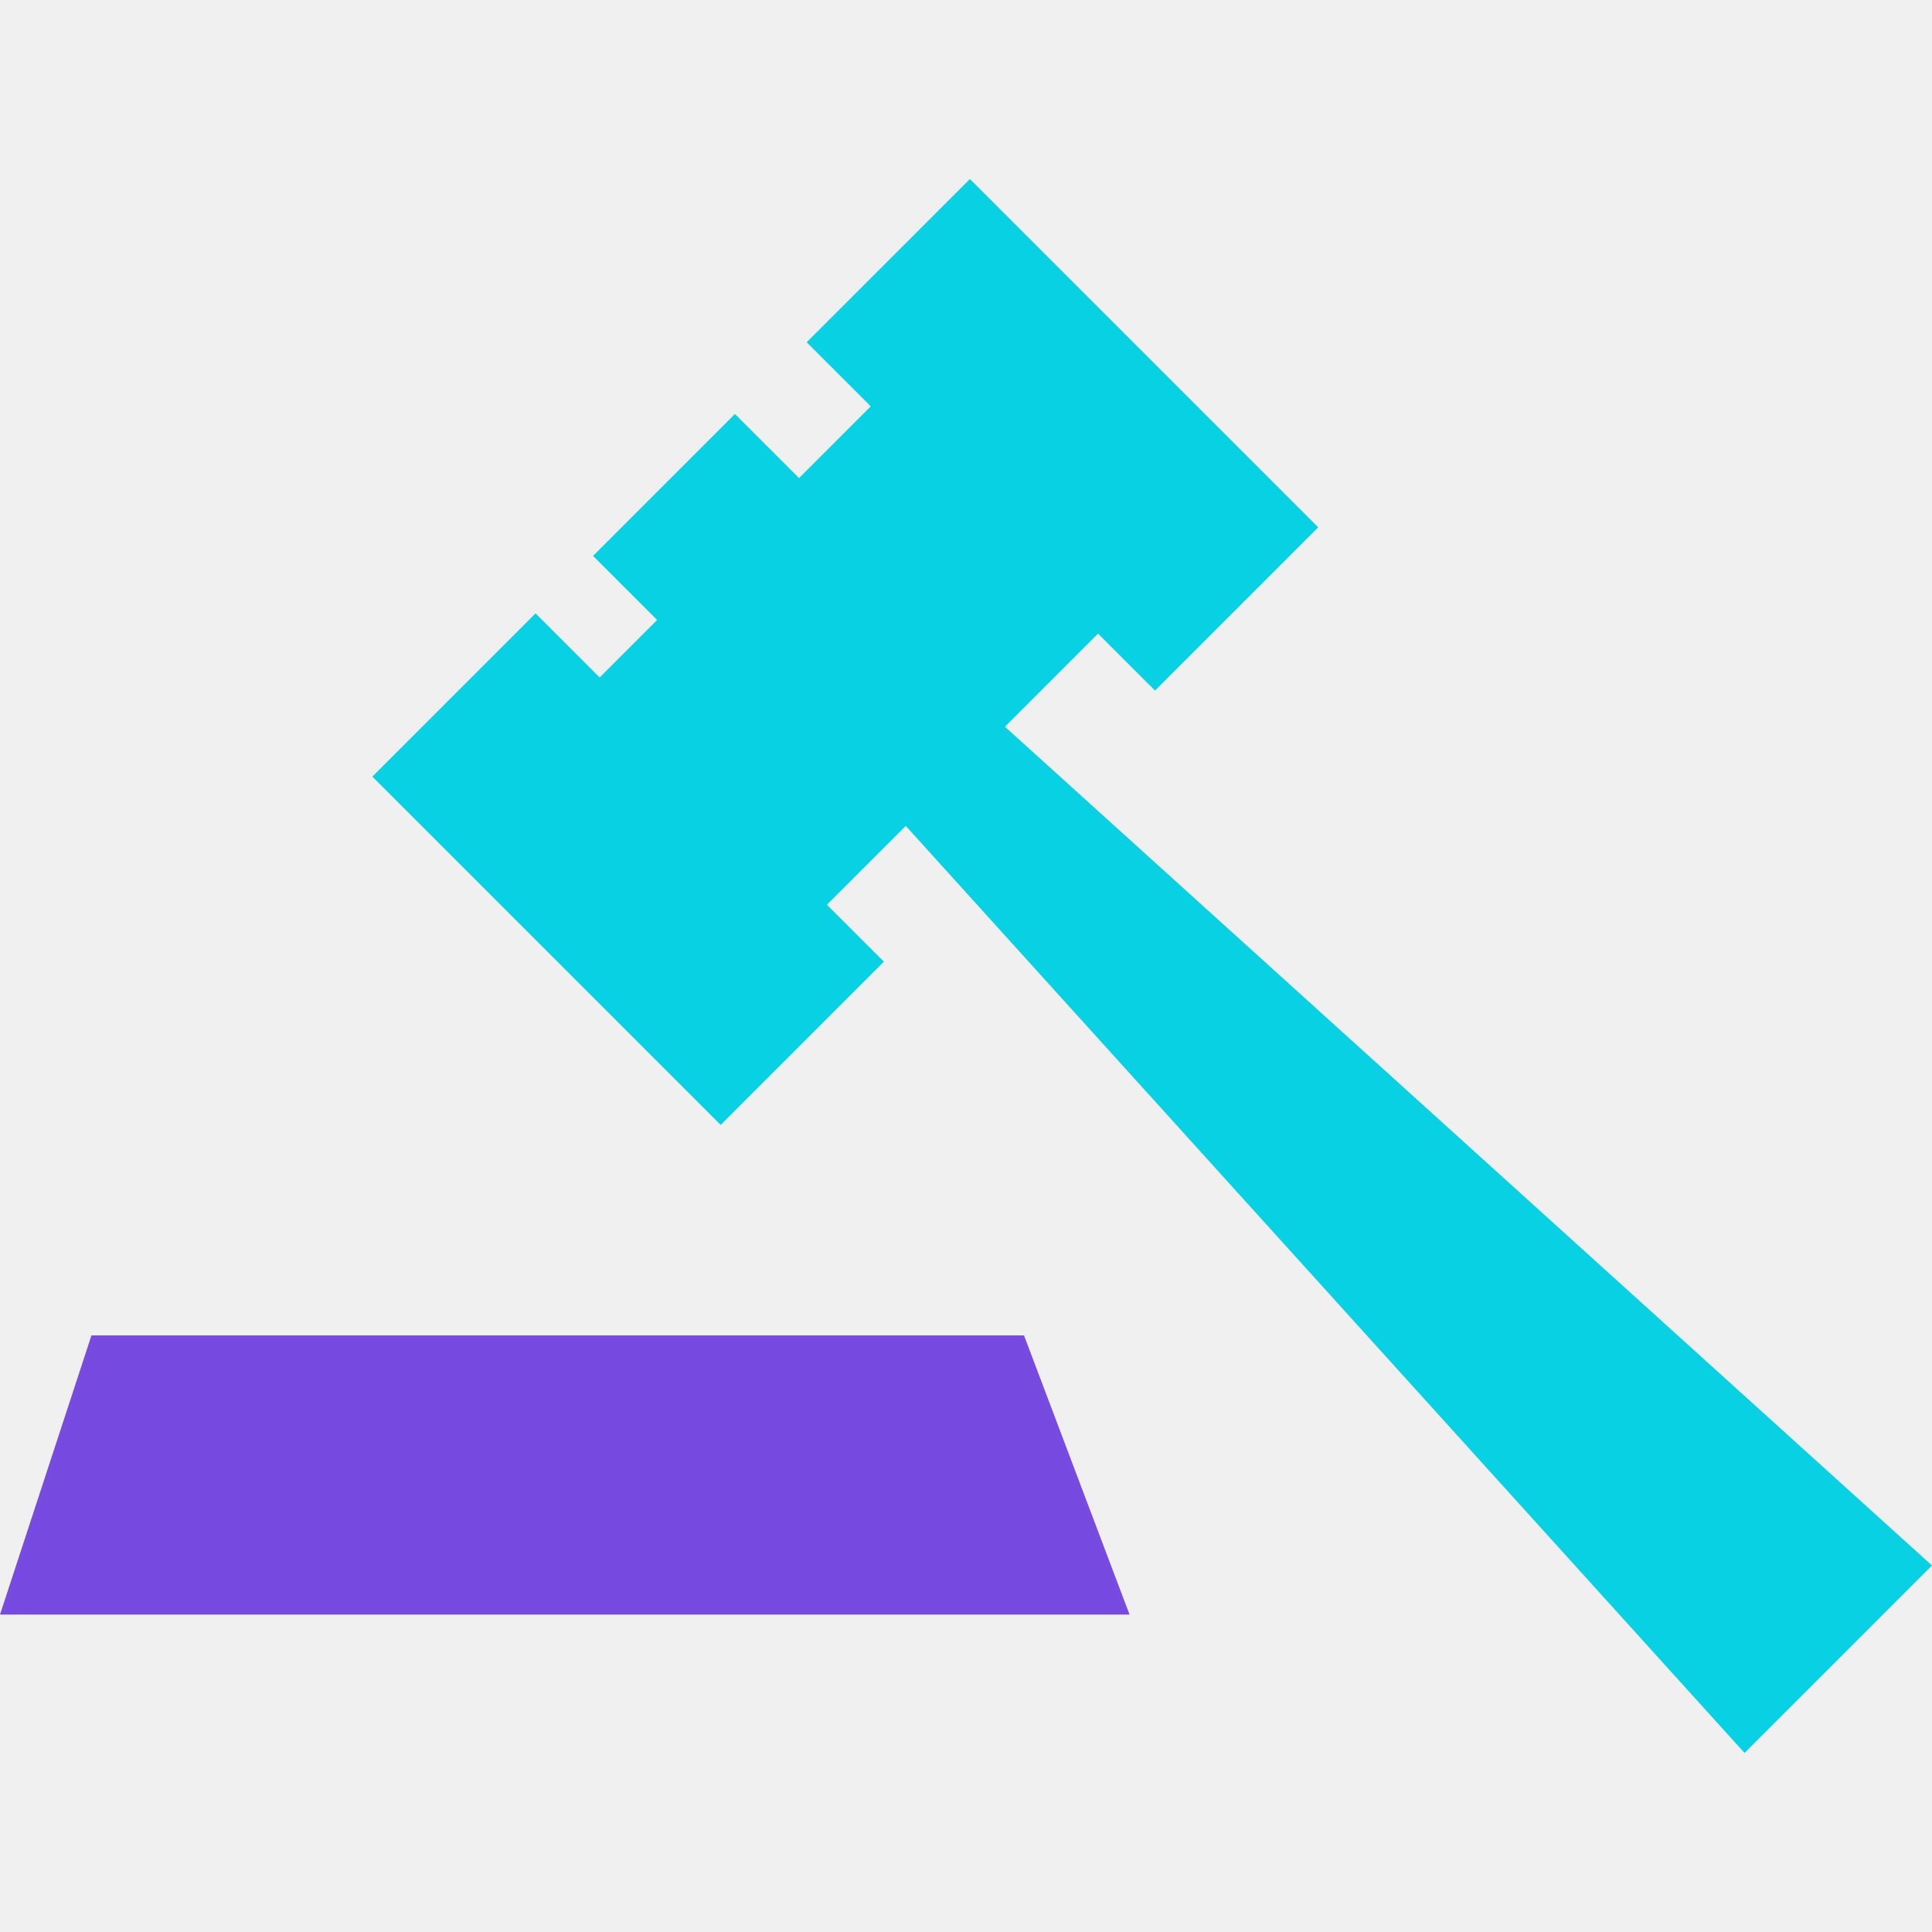
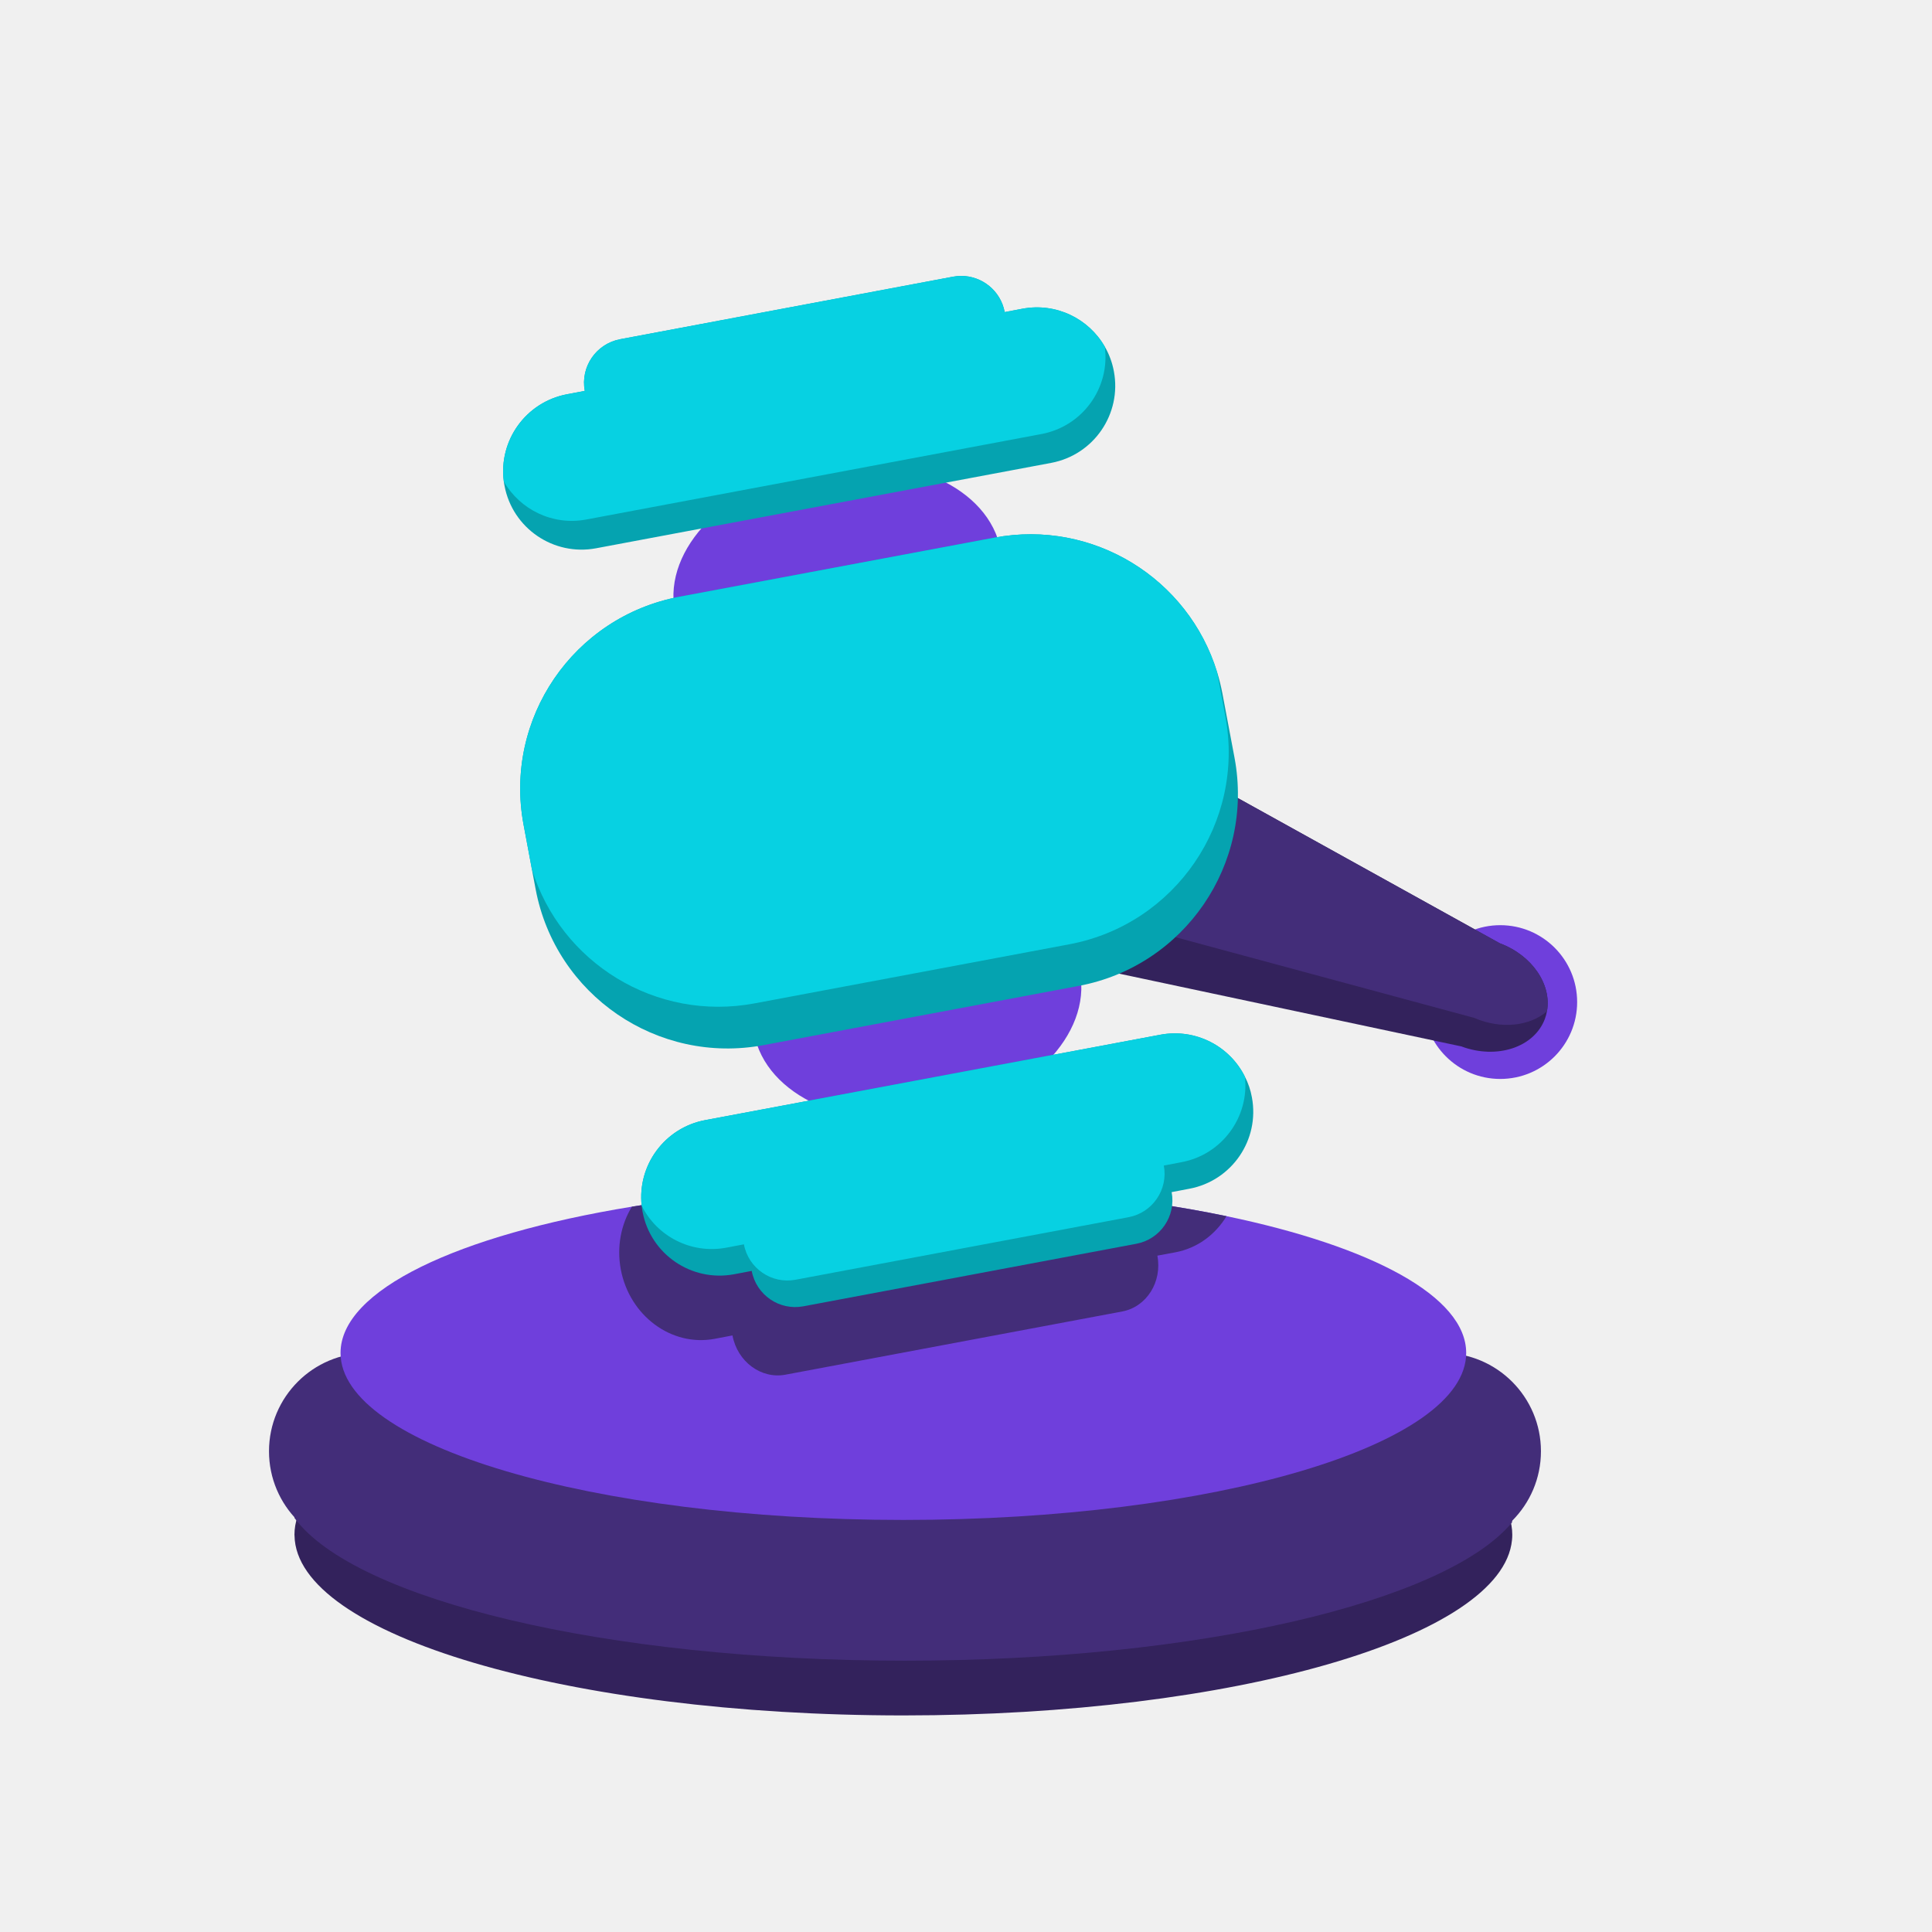
- <svg xmlns="http://www.w3.org/2000/svg" version="1.1" id="Capa_1" x="0px" y="0px" viewBox="0 0 242.2 242.2" style="enable-background:new 0 0 242.2 242.2;" xml:space="preserve">
-   <defs id="defs41" />
-   <g id="g6">
-     <polygon points="11.465,167.409 0,202.409 141.604,202.409 128.373,167.409  " id="polygon2" style="stroke:#ffffff;stroke-opacity:0.012;fill:#6f3fdf;fill-opacity:0.941" />
-     <polygon points="125.982,91.105 137.653,79.434 144.794,86.574 165.255,66.113 121.586,22.445 101.125,42.905 109.159,50.939    100.164,59.935 92.13,51.901 74.347,69.685 82.38,77.718 75.17,84.929 67.136,76.895 46.676,97.355 90.345,141.024    110.805,120.563 103.664,113.423 113.55,103.537 218.701,219.755 242.2,196.254  " id="polygon4" style="fill:#07d1e2;fill-opacity:1" />
-   </g>
-   <g id="g8" />
-   <g id="g10" />
-   <g id="g12" />
-   <g id="g14" />
-   <g id="g16" />
-   <g id="g18" />
-   <g id="g20" />
-   <g id="g22" />
-   <g id="g24" />
-   <g id="g26" />
-   <g id="g28" />
-   <g id="g30" />
-   <g id="g32" />
-   <g id="g34" />
-   <g id="g36" />
+ <svg xmlns="http://www.w3.org/2000/svg" version="1.1" id="Layer_1" x="0px" y="0px" width="410px" height="410px" viewBox="0 0 410 410" enable-background="new 0 0 410 410" xml:space="preserve">
+   <circle fill="#6F3FDC" cx="318.378" cy="212.653" r="16.316" />
+   <path fill="#33225C" d="M310.106,222.06l-97.441-20.717c-4.107-0.249-8.352-1.107-12.537-2.67  c-18.237-6.821-28.585-24.219-23.118-38.856c1.073-2.869,2.678-5.428,4.703-7.609c8.276-8.995,23.571-12.025,38.231-6.536  c4.185,1.563,7.95,3.702,11.213,6.212l87.124,48.293c6.896,2.571,11.047,8.791,10.004,14.446c-0.1,0.535-0.241,1.073-0.438,1.604  C325.586,222.268,317.635,224.883,310.106,222.06z" />
+   <path fill="#432D79" d="M328.285,214.623c-3.663,3.146-9.749,3.862-15.417,1.393l-96.178-25.986  c-4.088-0.449-8.283-1.542-12.375-3.342c-15.607-6.823-24.745-21.379-22.603-34.48c8.276-8.995,23.571-12.025,38.231-6.536  c4.185,1.563,7.95,3.702,11.213,6.212l87.124,48.293C325.178,202.749,329.328,208.968,328.285,214.623z" />
+   <path fill="#33225C" d="M320.929,325.703c0,0.379-0.016,0.757-0.063,1.134c-2.016,20.649-59.063,37.202-129.149,37.202  c-71.174,0-128.882-17.073-129.213-38.146c-0.016-0.063-0.016-0.126-0.016-0.189c0-21.184,57.85-38.351,129.229-38.351  C263.078,287.353,320.929,304.52,320.929,325.703z" />
+   <path fill="#432D79" d="M320.929,321.963c0,0.378-0.016,0.757-0.063,1.134c-14.001,16.822-66.369,29.326-128.819,29.326  c-63.614,0-116.771-12.979-129.543-30.271c-0.016-0.063-0.016-0.126-0.016-0.189c0-21.184,57.85-38.351,129.229-38.351  C263.078,283.612,320.929,300.779,320.929,321.963z" />
+   <path fill="#432D79" d="M327.012,307.98c0,11.524-9.344,20.868-20.869,20.868H77.955c-11.525,0-20.869-9.344-20.869-20.868l0,0  c0-11.525,9.343-20.869,20.869-20.869h228.188C317.668,287.111,327.012,296.455,327.012,307.98L327.012,307.98z" />
+   <path fill="#6F3FDC" d="M311.148,287.116c0,19.562-53.472,35.438-119.433,35.438c-65.977,0-119.448-15.876-119.448-35.438  c0-13.372,24.979-25.026,61.834-31.043c17.089-2.805,36.713-4.395,57.614-4.395c25.516,0,49.171,2.378,68.575,6.41  C291.052,264.498,311.148,275.114,311.148,287.116z" />
+   <path fill="#432D79" d="M260.291,258.089c-2.378,3.923-6.206,6.804-10.868,7.671l-3.812,0.707  c1.056,5.576-2.283,10.868-7.448,11.846l-71.49,13.418c-5.15,0.961-10.19-2.757-11.23-8.332l-3.811,0.725  c-9.135,1.701-18.033-4.882-19.892-14.741c-0.897-4.836,0.063-9.561,2.362-13.309c17.089-2.805,36.713-4.395,57.614-4.395  C217.231,251.679,240.887,254.057,260.291,258.089z" />
+   <path fill="#6F3FDC" d="M199.131,236.911c-19.1,3.587-36.611-4.313-39.113-17.644l-16.812-89.551  c-2.501-13.33,10.952-27.044,30.051-30.628l0,0c19.1-3.586,36.611,4.314,39.114,17.646l16.81,89.551  C231.683,219.615,218.23,233.328,199.131,236.911L199.131,236.911z" />
+   <path fill="#05A3B0" d="M228.887,209.233l-66.824,12.554c-22.507,4.213-44.168-10.597-48.397-33.104l-0.796-4.245l-1.758-9.405  c-4.229-22.507,10.581-44.167,33.088-48.397l66.823-12.539c20.947-3.931,41.165,8.625,47.269,28.56  c0.464,1.477,0.829,2.985,1.129,4.545l2.57,13.632C266.203,183.343,251.392,205.021,228.887,209.233z" />
+   <path fill="#05A3B0" d="M252.389,252.272l-3.748,0.714c0.959,5.091-2.406,10.018-7.499,10.962l-70.654,13.269  c-5.092,0.962-10-2.404-10.962-7.512l-3.749,0.712c-9.04,1.69-17.731-4.245-19.421-13.284c-0.084-0.433-0.15-0.848-0.183-1.278  c-0.945-8.558,4.86-16.519,13.451-18.144l96.628-18.129c7.479-1.394,14.727,2.421,17.944,8.922c0.697,1.345,1.195,2.805,1.477,4.364  C267.365,241.889,261.428,250.58,252.389,252.272z" />
+   <path fill="#07D1E2" d="M250.729,246.634l-3.746,0.712c0.96,5.093-2.406,10.018-7.498,10.964l-70.655,13.269  c-5.091,0.962-10-2.405-10.963-7.514l-3.748,0.713c-7.48,1.395-14.729-2.422-17.946-8.923c-0.945-8.558,4.86-16.519,13.451-18.144  l96.628-18.129c7.479-1.394,14.727,2.421,17.944,8.922C265.141,237.063,259.336,245.024,250.729,246.634z" />
+   <path fill="#05A3B0" d="M223.114,98.226l-96.628,18.128c-9.022,1.692-17.729-4.246-19.421-13.269  c-0.067-0.298-0.1-0.614-0.149-0.912c-1.145-8.708,4.693-16.867,13.434-18.51l3.749-0.714c-0.962-5.091,2.404-10,7.513-10.963  l70.637-13.268c0.582-0.1,1.162-0.166,1.727-0.166c4.428,0,8.393,3.151,9.237,7.68l3.748-0.714  c7.149-1.343,14.081,2.089,17.498,8.061c0.913,1.576,1.576,3.334,1.924,5.225C238.075,87.827,232.137,96.517,223.114,98.226z" />
+   <path fill="#07D1E2" d="M221.041,92.104l-96.628,18.146c-7.131,1.343-14.081-2.106-17.498-8.077  c-1.145-8.708,4.693-16.867,13.434-18.51l3.749-0.714c-0.962-5.091,2.404-10,7.513-10.963l70.637-13.268  c0.582-0.1,1.162-0.166,1.727-0.166c4.428,0,8.393,3.151,9.237,7.68l3.748-0.714c7.149-1.343,14.081,2.089,17.498,8.061  C235.619,82.286,229.765,90.463,221.041,92.104z" />
+   <path fill="#07D1E2" d="M226.929,200.393l-66.807,12.539c-20.931,3.931-41.149-8.607-47.252-28.493l-1.758-9.405  c-4.229-22.507,10.581-44.167,33.088-48.397l66.823-12.539c20.947-3.931,41.165,8.625,47.269,28.56l1.741,9.337  C264.264,174.502,249.436,196.163,226.929,200.393z" />
</svg>
